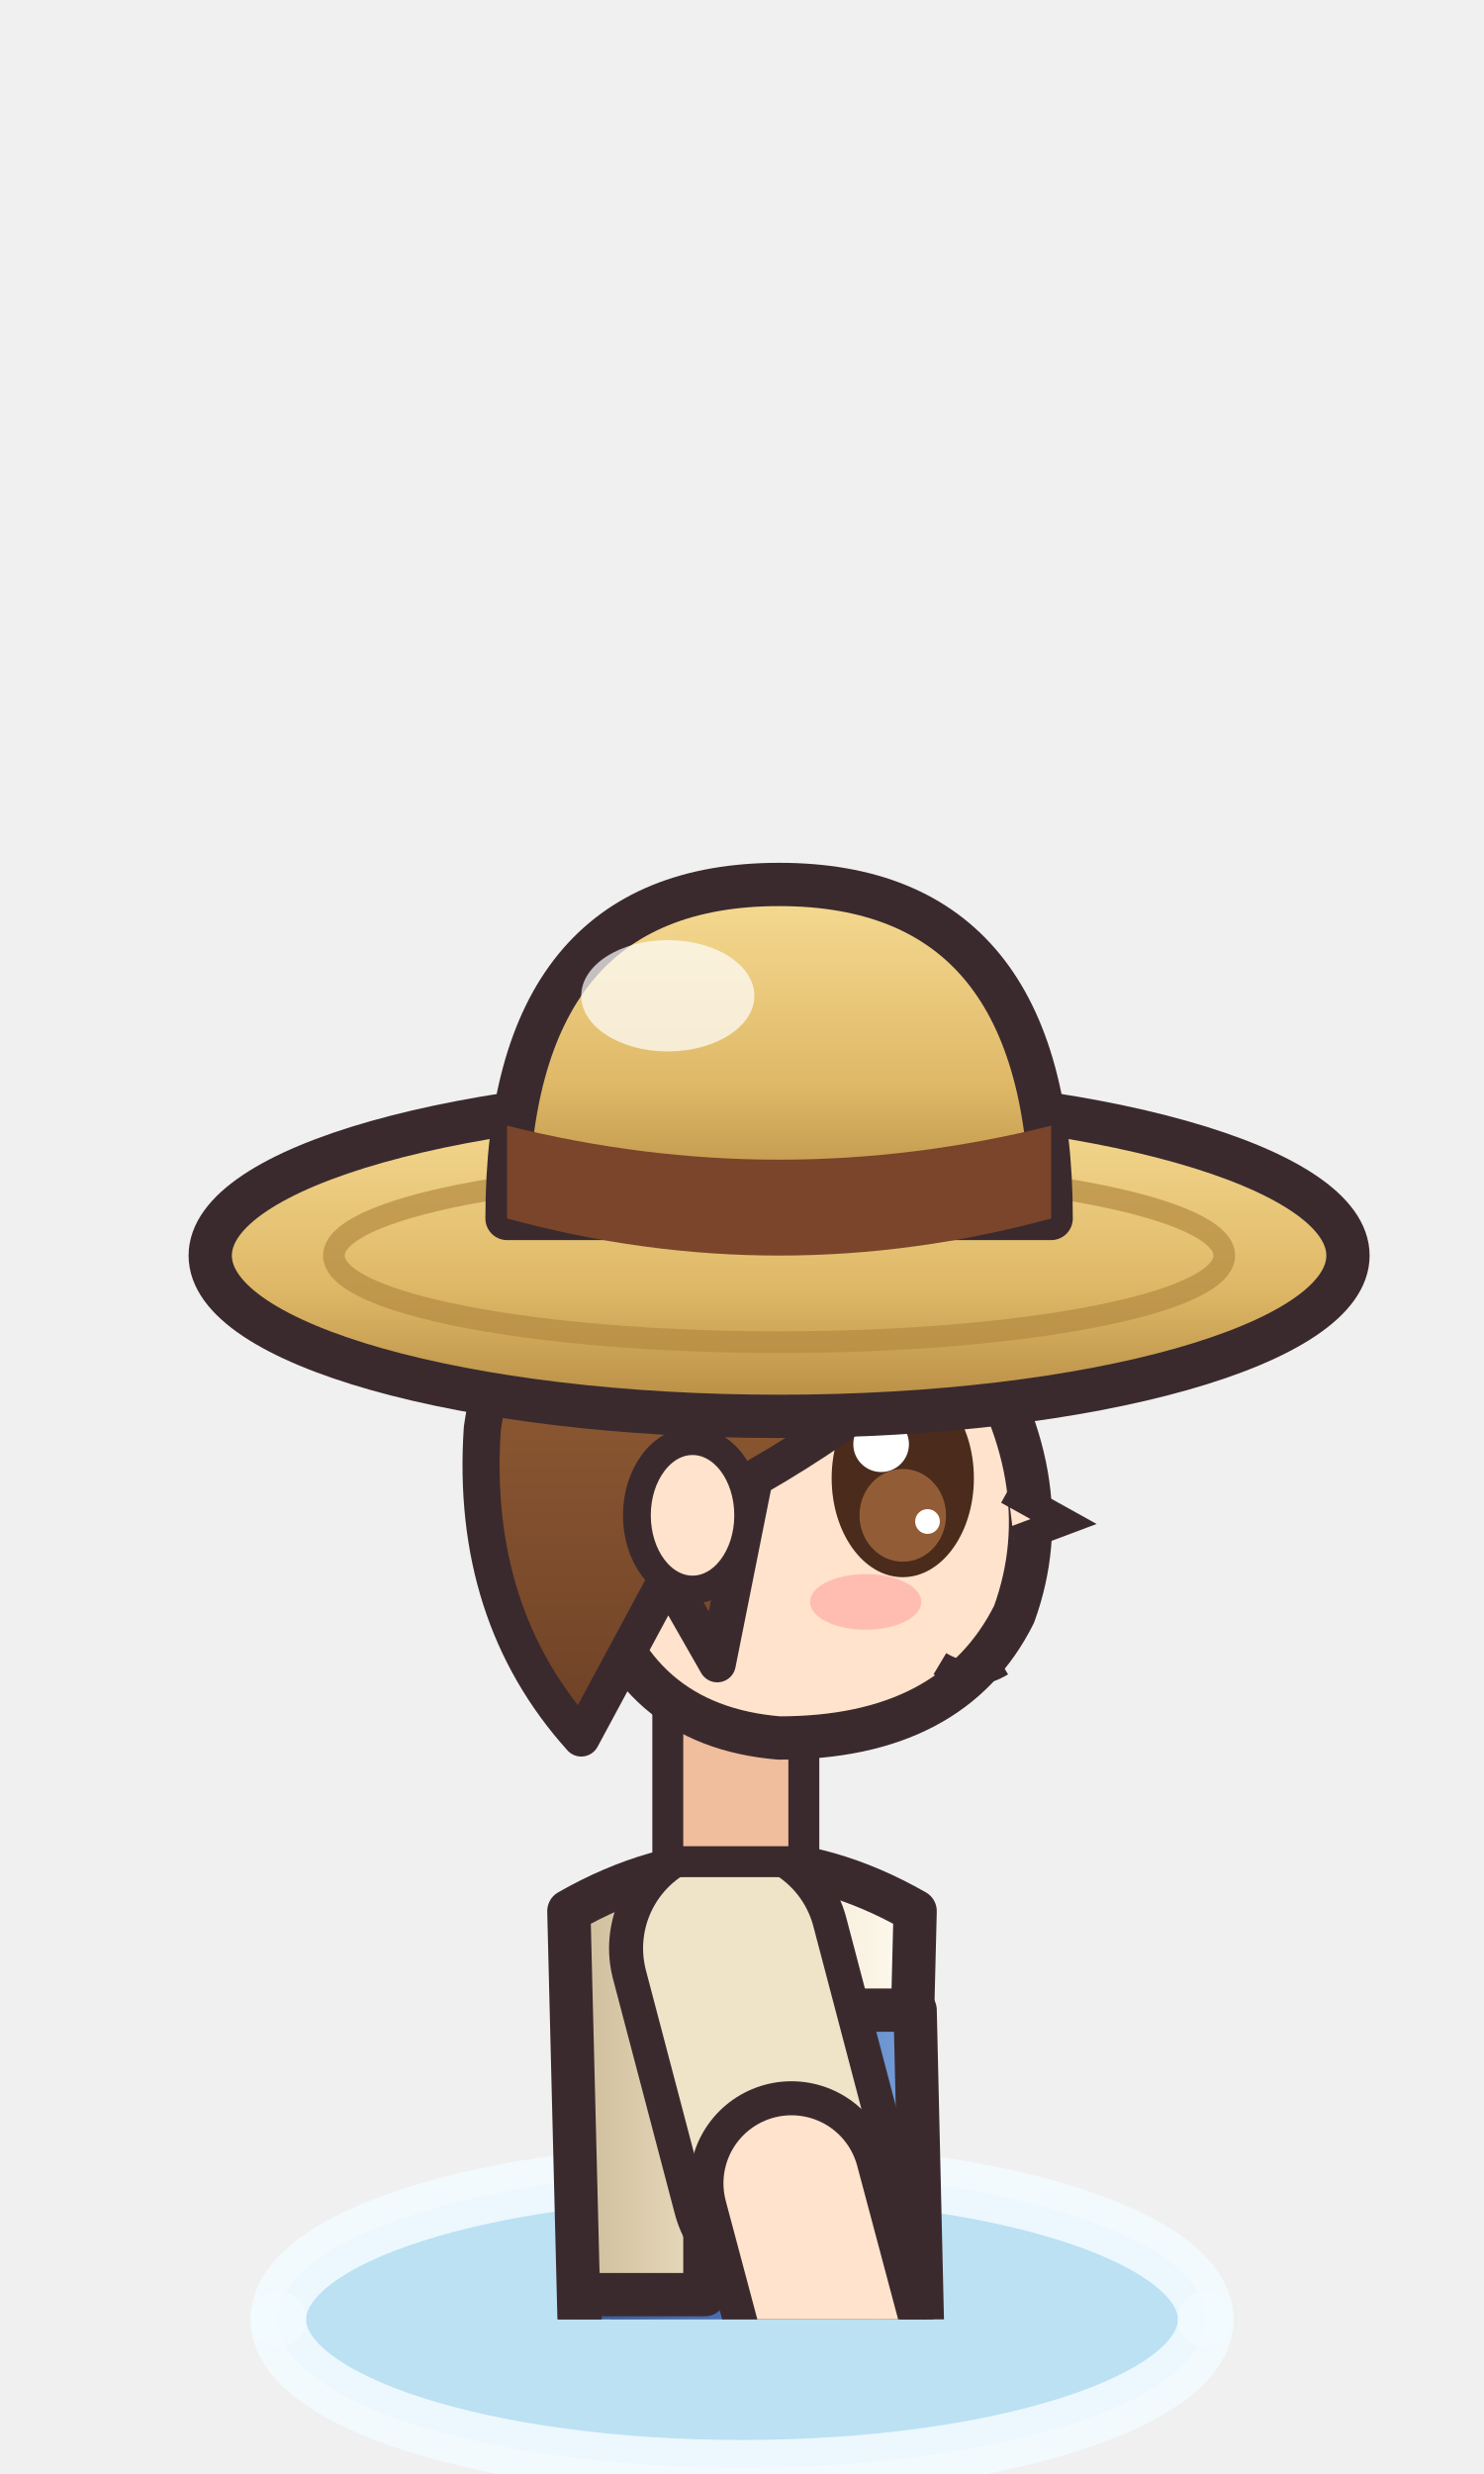
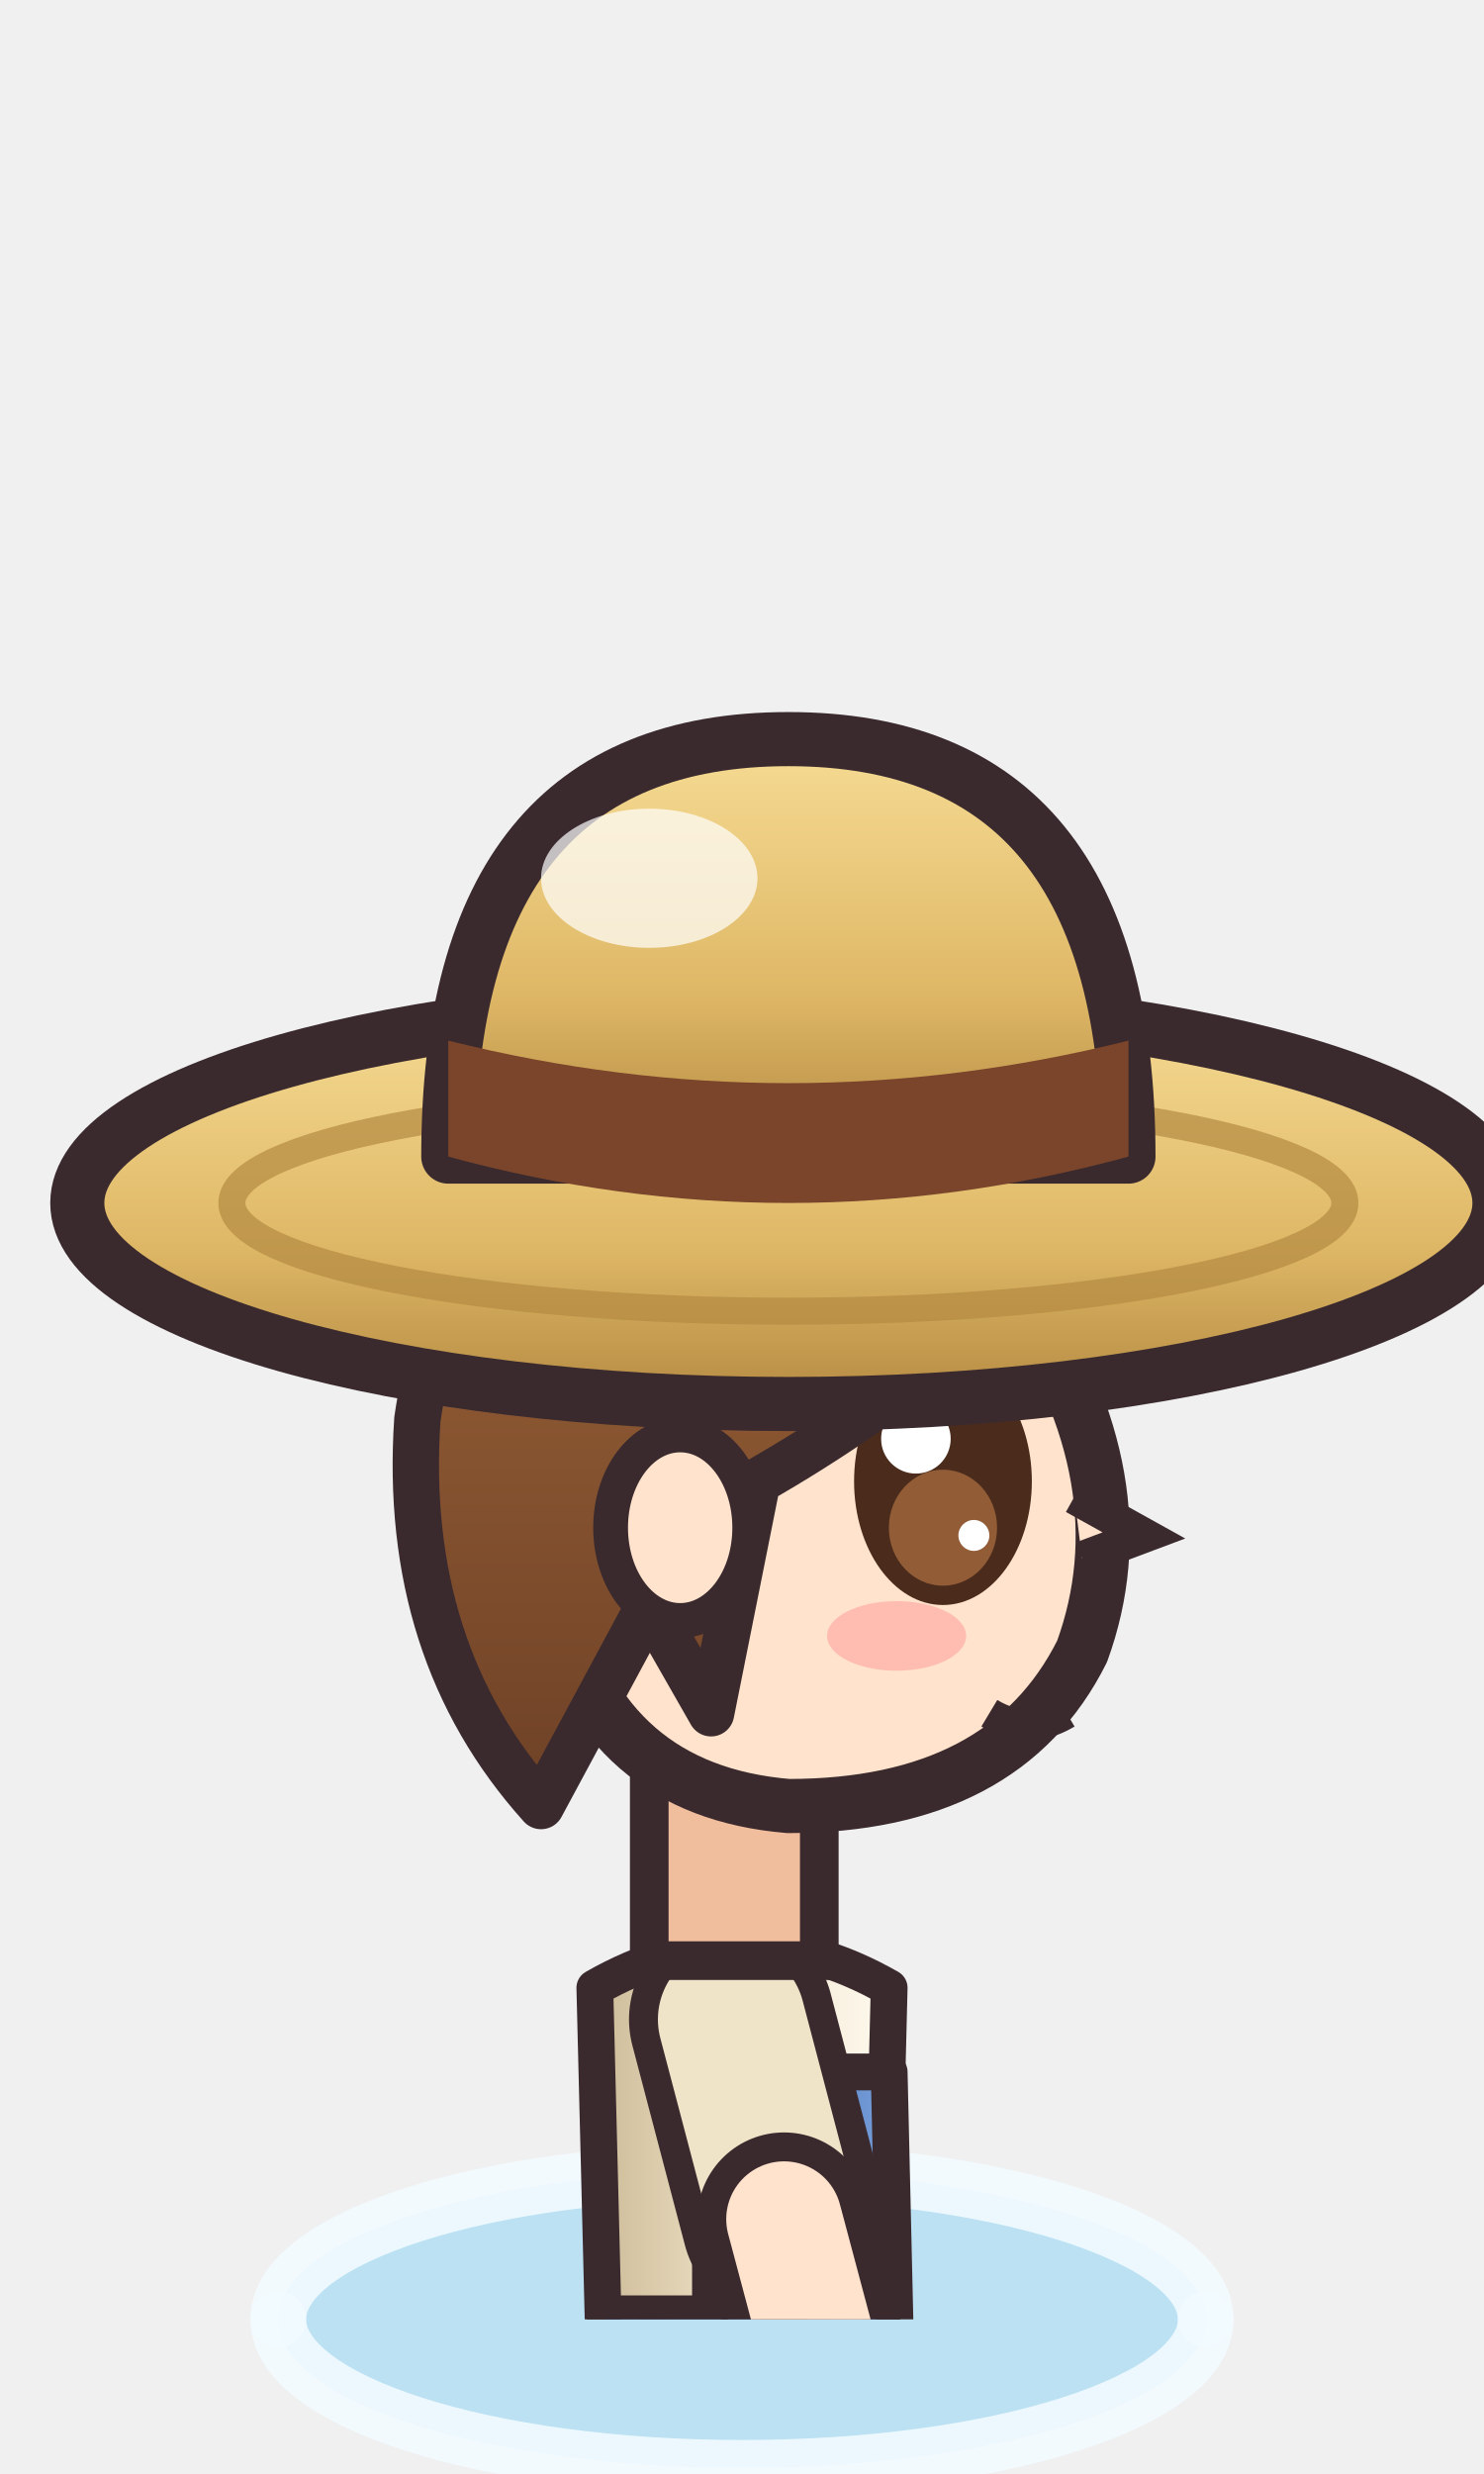
<svg xmlns="http://www.w3.org/2000/svg" viewBox="0 0 24 40" width="24" height="40">
  <defs>
    <clipPath id="waist">
-       <rect x="0" y="0" width="24" height="25" />
+       <rect x="0" y="0" width="24" height="27" />
    </clipPath>
    <linearGradient id="g1" x1="0" y1="0" x2="0" y2="1">
      <stop offset="0" stop-color="#a4683c" />
      <stop offset="1" stop-color="#7c4a27" />
    </linearGradient>
    <linearGradient id="g2" x1="0" y1="0" x2="0" y2="1">
      <stop offset="0" stop-color="#a4683c" />
      <stop offset="1" stop-color="#7c4a27" />
    </linearGradient>
    <linearGradient id="g3" x1="0" y1="0" x2="1" y2="0">
      <stop offset="0" stop-color="#cdbb98" />
      <stop offset="0.5" stop-color="#efe3c8" />
      <stop offset="1" stop-color="#fffaf0" />
    </linearGradient>
    <linearGradient id="g4" x1="0" y1="0" x2="1" y2="0">
      <stop offset="0" stop-color="#335a96" />
      <stop offset="0.6" stop-color="#4f79bf" />
      <stop offset="1" stop-color="#7aa2db" />
    </linearGradient>
    <linearGradient id="g5" x1="0" y1="0" x2="0" y2="1">
      <stop offset="0" stop-color="#9a6238" />
      <stop offset="1" stop-color="#6e4126" />
    </linearGradient>
    <linearGradient id="g6" x1="0" y1="0" x2="0" y2="1">
      <stop offset="0" stop-color="#f6dc94" />
      <stop offset="0.6" stop-color="#dfb867" />
      <stop offset="1" stop-color="#b48a41" />
    </linearGradient>
  </defs>
  <ellipse cx="12" cy="37.50" rx="7.50" ry="2.4" fill="#8fd6f5" opacity="0.55" />
  <path d="M4.50 37.50 a7.50 2.4 0 0 1 15.00 0" fill="none" stroke="#f2fbff" stroke-width="0.9" stroke-linecap="round" opacity="0.9" />
-   <g transform="translate(0 12.50)">
+   <g transform="translate(0 10.50)">
    <g clip-path="url(#waist)">
      <ellipse cx="12" cy="39.2" rx="5" ry="1.3" fill="#1f3a22" opacity="0.3" />
-       <path d="M12.00 26.00 L9.00 35.00" stroke="#3a2a2e" stroke-width="4.70" stroke-linecap="round" />
-       <path d="M12.00 26.00 L9.00 35.00" stroke="#335a96" stroke-width="3.60" stroke-linecap="round" />
-       <path d="M6.60 39.40 q0 -3 1.36 -3.2 l4.08 0 q1.36 0.2 1.36 3.2 Z" fill="url(#g1)" stroke="#3a2a2e" stroke-width="0.6" stroke-linejoin="round" />
-       <path d="M6.90 39.00 l6.20 0" stroke="#552f17" stroke-width="0.8" />
-       <path d="M12.00 26.00 L15.00 35.00" stroke="#3a2a2e" stroke-width="4.70" stroke-linecap="round" />
-       <path d="M12.00 26.00 L15.00 35.00" stroke="#4f79bf" stroke-width="3.60" stroke-linecap="round" />
-       <path d="M12.60 39.40 q0 -3 1.36 -3.2 l4.08 0 q1.36 0.2 1.36 3.2 Z" fill="url(#g2)" stroke="#3a2a2e" stroke-width="0.6" stroke-linejoin="round" />
-       <path d="M12.90 39.00 l6.20 0" stroke="#552f17" stroke-width="0.8" />
-       <path d="M9.2 18.4 Q12 16.8 14.8 18.4 L14.6 26.4 L9.4 26.4 Z" fill="url(#g3)" stroke="#3a2a2e" stroke-width="0.7" stroke-linejoin="round" />
-       <path d="M11.4 20 L14.8 20 L15 28.6 L9.2 28.6 L9.4 24.6 L11.4 24.6 Z" fill="url(#g4)" stroke="#3a2a2e" stroke-width="0.7" stroke-linejoin="round" />
-       <path d="M12.6 20.2 L11 18.2" stroke="#3a2a2e" stroke-width="1.5" />
-       <path d="M12.6 20.2 L11 18.2" stroke="#4f79bf" stroke-width="0.8" />
-       <circle cx="12.8" cy="20.5" r="0.65" fill="#f4c95d" stroke="#3a2a2e" stroke-width="0.35" />
-       <path d="M11.80 19.00 L12.80 22.80" stroke="#3a2a2e" stroke-width="3.90" stroke-linecap="round" />
-       <path d="M11.80 19.00 L12.80 22.80" stroke="#efe3c8" stroke-width="2.80" stroke-linecap="round" />
-       <path d="M12.80 22.80 L13.92 27.00" stroke="#3a2a2e" stroke-width="3.30" stroke-linecap="round" />
-       <path d="M12.80 22.80 L13.92 27.00" stroke="#ffe3cc" stroke-width="2.20" stroke-linecap="round" />
-       <rect x="10.8" y="14.6" width="2.2" height="3" fill="#f0bd9d" stroke="#3a2a2e" stroke-width="0.5" />
-       <path d="M15.6 9 Q17.2 11.4 16.4 13.6 Q15.4 15.6 12.6 15.6 Q10.2 15.4 9.6 13 L10 9 Z" fill="#ffe3cc" stroke="#3a2a2e" stroke-width="0.7" stroke-linejoin="round" />
-       <path d="M16.3 11.6 l0.9 0.5 l-0.8 0.3" stroke="#3a2a2e" stroke-width="0.45" fill="#ffe3cc" />
-       <ellipse cx="14.60" cy="11.40" rx="1.15" ry="1.6" fill="#4a2b1c" />
-       <ellipse cx="14.60" cy="12.00" rx="0.7" ry="0.75" fill="#9a6238" opacity="0.9" />
-       <circle cx="14.25" cy="10.85" r="0.45" fill="#ffffff" />
-       <circle cx="15.00" cy="12.10" r="0.2" fill="#ffffff" />
-       <path d="M13.35 9.80 q1.25 -0.8 2.5 0" stroke="#3a2a2e" stroke-width="0.55" fill="none" stroke-linecap="round" />
-       <ellipse cx="14" cy="13.4" rx="0.9" ry="0.45" fill="#ff9f9a" opacity="0.55" />
-       <path d="M15.2 14.4 q0.5 0.3 1 0" stroke="#3a2a2e" stroke-width="0.4" fill="none" />
-       <path d="M13.6 7.6 Q8.4 6.4 7.8 10.6 Q7.6 13.6 9.4 15.6 L10.8 13 L11.6 14.4 L12.2 11.4 Q13.6 10.6 14.8 9.6 L15.8 9.8 Z" fill="url(#g5)" stroke="#3a2a2e" stroke-width="0.6" stroke-linejoin="round" />
-       <ellipse cx="11.2" cy="12" rx="0.9" ry="1.2" fill="#ffe3cc" stroke="#3a2a2e" stroke-width="0.45" />
-       <ellipse cx="12.60" cy="7.80" rx="9.2" ry="2.6" fill="url(#g6)" stroke="#3a2a2e" stroke-width="0.7" />
-       <ellipse cx="12.60" cy="7.80" rx="7.2" ry="1.4" fill="none" stroke="#b48a41" stroke-width="0.35" opacity="0.7" />
-       <path d="M8.20 7.20 q0 -5.4 4.4 -5.4 q4.4 0 4.4 5.4 Z" fill="url(#g6)" stroke="#3a2a2e" stroke-width="0.7" stroke-linejoin="round" />
-       <path d="M8.20 7.20 q4.4 1.2 8.8 0 l0 -1.5 q-4.4 1.1 -8.8 0 Z" fill="#7a452a" />
-       <ellipse cx="10.80" cy="3.60" rx="1.4" ry="0.9" fill="#ffffff" opacity="0.7" />
+       <g transform="translate(12 20.45) scale(1.25) translate(-12 -17)">
+ </g>
+       <g transform="translate(12 40) scale(0.85) translate(-12 -40)">
+         <path d="M12.00 26.00 L9.00 35.00" stroke="#3a2a2e" stroke-width="4.70" stroke-linecap="round" />
+         <path d="M12.00 26.00 L9.00 35.00" stroke="#335a96" stroke-width="3.60" stroke-linecap="round" />
+         <path d="M6.60 39.40 q0 -3 1.36 -3.2 l4.08 0 q1.36 0.2 1.36 3.2 Z" fill="url(#g1)" stroke="#3a2a2e" stroke-width="0.6" stroke-linejoin="round" />
+         <path d="M6.90 39.00 l6.20 0" stroke="#552f17" stroke-width="0.8" />
+         <path d="M12.00 26.00 L15.00 35.00" stroke="#3a2a2e" stroke-width="4.70" stroke-linecap="round" />
+         <path d="M12.00 26.00 L15.00 35.00" stroke="#4f79bf" stroke-width="3.60" stroke-linecap="round" />
+         <path d="M12.60 39.40 q0 -3 1.36 -3.2 l4.08 0 q1.36 0.2 1.36 3.2 Z" fill="url(#g2)" stroke="#3a2a2e" stroke-width="0.6" stroke-linejoin="round" />
+         <path d="M12.90 39.00 l6.20 0" stroke="#552f17" stroke-width="0.8" />
+         <path d="M9.2 18.4 Q12 16.8 14.8 18.4 L14.6 26.4 L9.4 26.4 Z" fill="url(#g3)" stroke="#3a2a2e" stroke-width="0.7" stroke-linejoin="round" />
+         <path d="M11.4 20 L14.8 20 L15 28.6 L9.2 28.6 L9.4 24.6 L11.4 24.6 Z" fill="url(#g4)" stroke="#3a2a2e" stroke-width="0.7" stroke-linejoin="round" />
+         <path d="M12.6 20.2 L11 18.2" stroke="#3a2a2e" stroke-width="1.5" />
+         <path d="M12.6 20.2 L11 18.2" stroke="#4f79bf" stroke-width="0.8" />
+         <circle cx="12.8" cy="20.5" r="0.65" fill="#f4c95d" stroke="#3a2a2e" stroke-width="0.35" />
+         <path d="M11.80 19.00 L12.80 22.80" stroke="#3a2a2e" stroke-width="3.90" stroke-linecap="round" />
+         <path d="M11.80 19.00 L12.80 22.80" stroke="#efe3c8" stroke-width="2.80" stroke-linecap="round" />
+         <path d="M12.80 22.80 L13.92 27.00" stroke="#3a2a2e" stroke-width="3.30" stroke-linecap="round" />
+         <path d="M12.80 22.80 L13.92 27.00" stroke="#ffe3cc" stroke-width="2.20" stroke-linecap="round" />
+       </g>
+       <g transform="translate(12 20.45) scale(1.25) translate(-12 -17)">
+         <rect x="10.8" y="14.6" width="2.2" height="3" fill="#f0bd9d" stroke="#3a2a2e" stroke-width="0.5" />
+         <path d="M15.6 9 Q17.2 11.4 16.4 13.6 Q15.4 15.6 12.6 15.6 Q10.2 15.4 9.6 13 L10 9 Z" fill="#ffe3cc" stroke="#3a2a2e" stroke-width="0.7" stroke-linejoin="round" />
+         <path d="M16.3 11.6 l0.9 0.5 l-0.8 0.3" stroke="#3a2a2e" stroke-width="0.45" fill="#ffe3cc" />
+         <ellipse cx="14.60" cy="11.40" rx="1.15" ry="1.6" fill="#4a2b1c" />
+         <ellipse cx="14.60" cy="12.00" rx="0.7" ry="0.75" fill="#9a6238" opacity="0.9" />
+         <circle cx="14.25" cy="10.85" r="0.45" fill="#ffffff" />
+         <circle cx="15.00" cy="12.10" r="0.2" fill="#ffffff" />
+         <path d="M13.35 9.80 q1.25 -0.8 2.5 0" stroke="#3a2a2e" stroke-width="0.55" fill="none" stroke-linecap="round" />
+         <ellipse cx="14" cy="13.4" rx="0.9" ry="0.45" fill="#ff9f9a" opacity="0.55" />
+         <path d="M15.2 14.4 q0.5 0.3 1 0" stroke="#3a2a2e" stroke-width="0.4" fill="none" />
+         <path d="M13.6 7.6 Q8.4 6.4 7.8 10.6 Q7.6 13.6 9.4 15.6 L10.8 13 L11.6 14.4 L12.2 11.4 Q13.6 10.6 14.8 9.6 L15.8 9.8 Z" fill="url(#g5)" stroke="#3a2a2e" stroke-width="0.6" stroke-linejoin="round" />
+         <ellipse cx="11.2" cy="12" rx="0.9" ry="1.2" fill="#ffe3cc" stroke="#3a2a2e" stroke-width="0.45" />
+         <ellipse cx="12.60" cy="7.80" rx="9.2" ry="2.6" fill="url(#g6)" stroke="#3a2a2e" stroke-width="0.7" />
+         <ellipse cx="12.60" cy="7.80" rx="7.2" ry="1.4" fill="none" stroke="#b48a41" stroke-width="0.35" opacity="0.7" />
+         <path d="M8.20 7.20 q0 -5.4 4.4 -5.4 q4.4 0 4.4 5.4 Z" fill="url(#g6)" stroke="#3a2a2e" stroke-width="0.7" stroke-linejoin="round" />
+         <path d="M8.20 7.20 q4.4 1.2 8.8 0 l0 -1.5 q-4.4 1.1 -8.8 0 Z" fill="#7a452a" />
+         <ellipse cx="10.80" cy="3.60" rx="1.4" ry="0.9" fill="#ffffff" opacity="0.7" />
+       </g>
    </g>
  </g>
  <path d="M4.50 37.50 a7.50 2.4 0 0 0 15.00 0" fill="none" stroke="#f2fbff" stroke-width="0.9" stroke-linecap="round" opacity="0.9" />
</svg>
